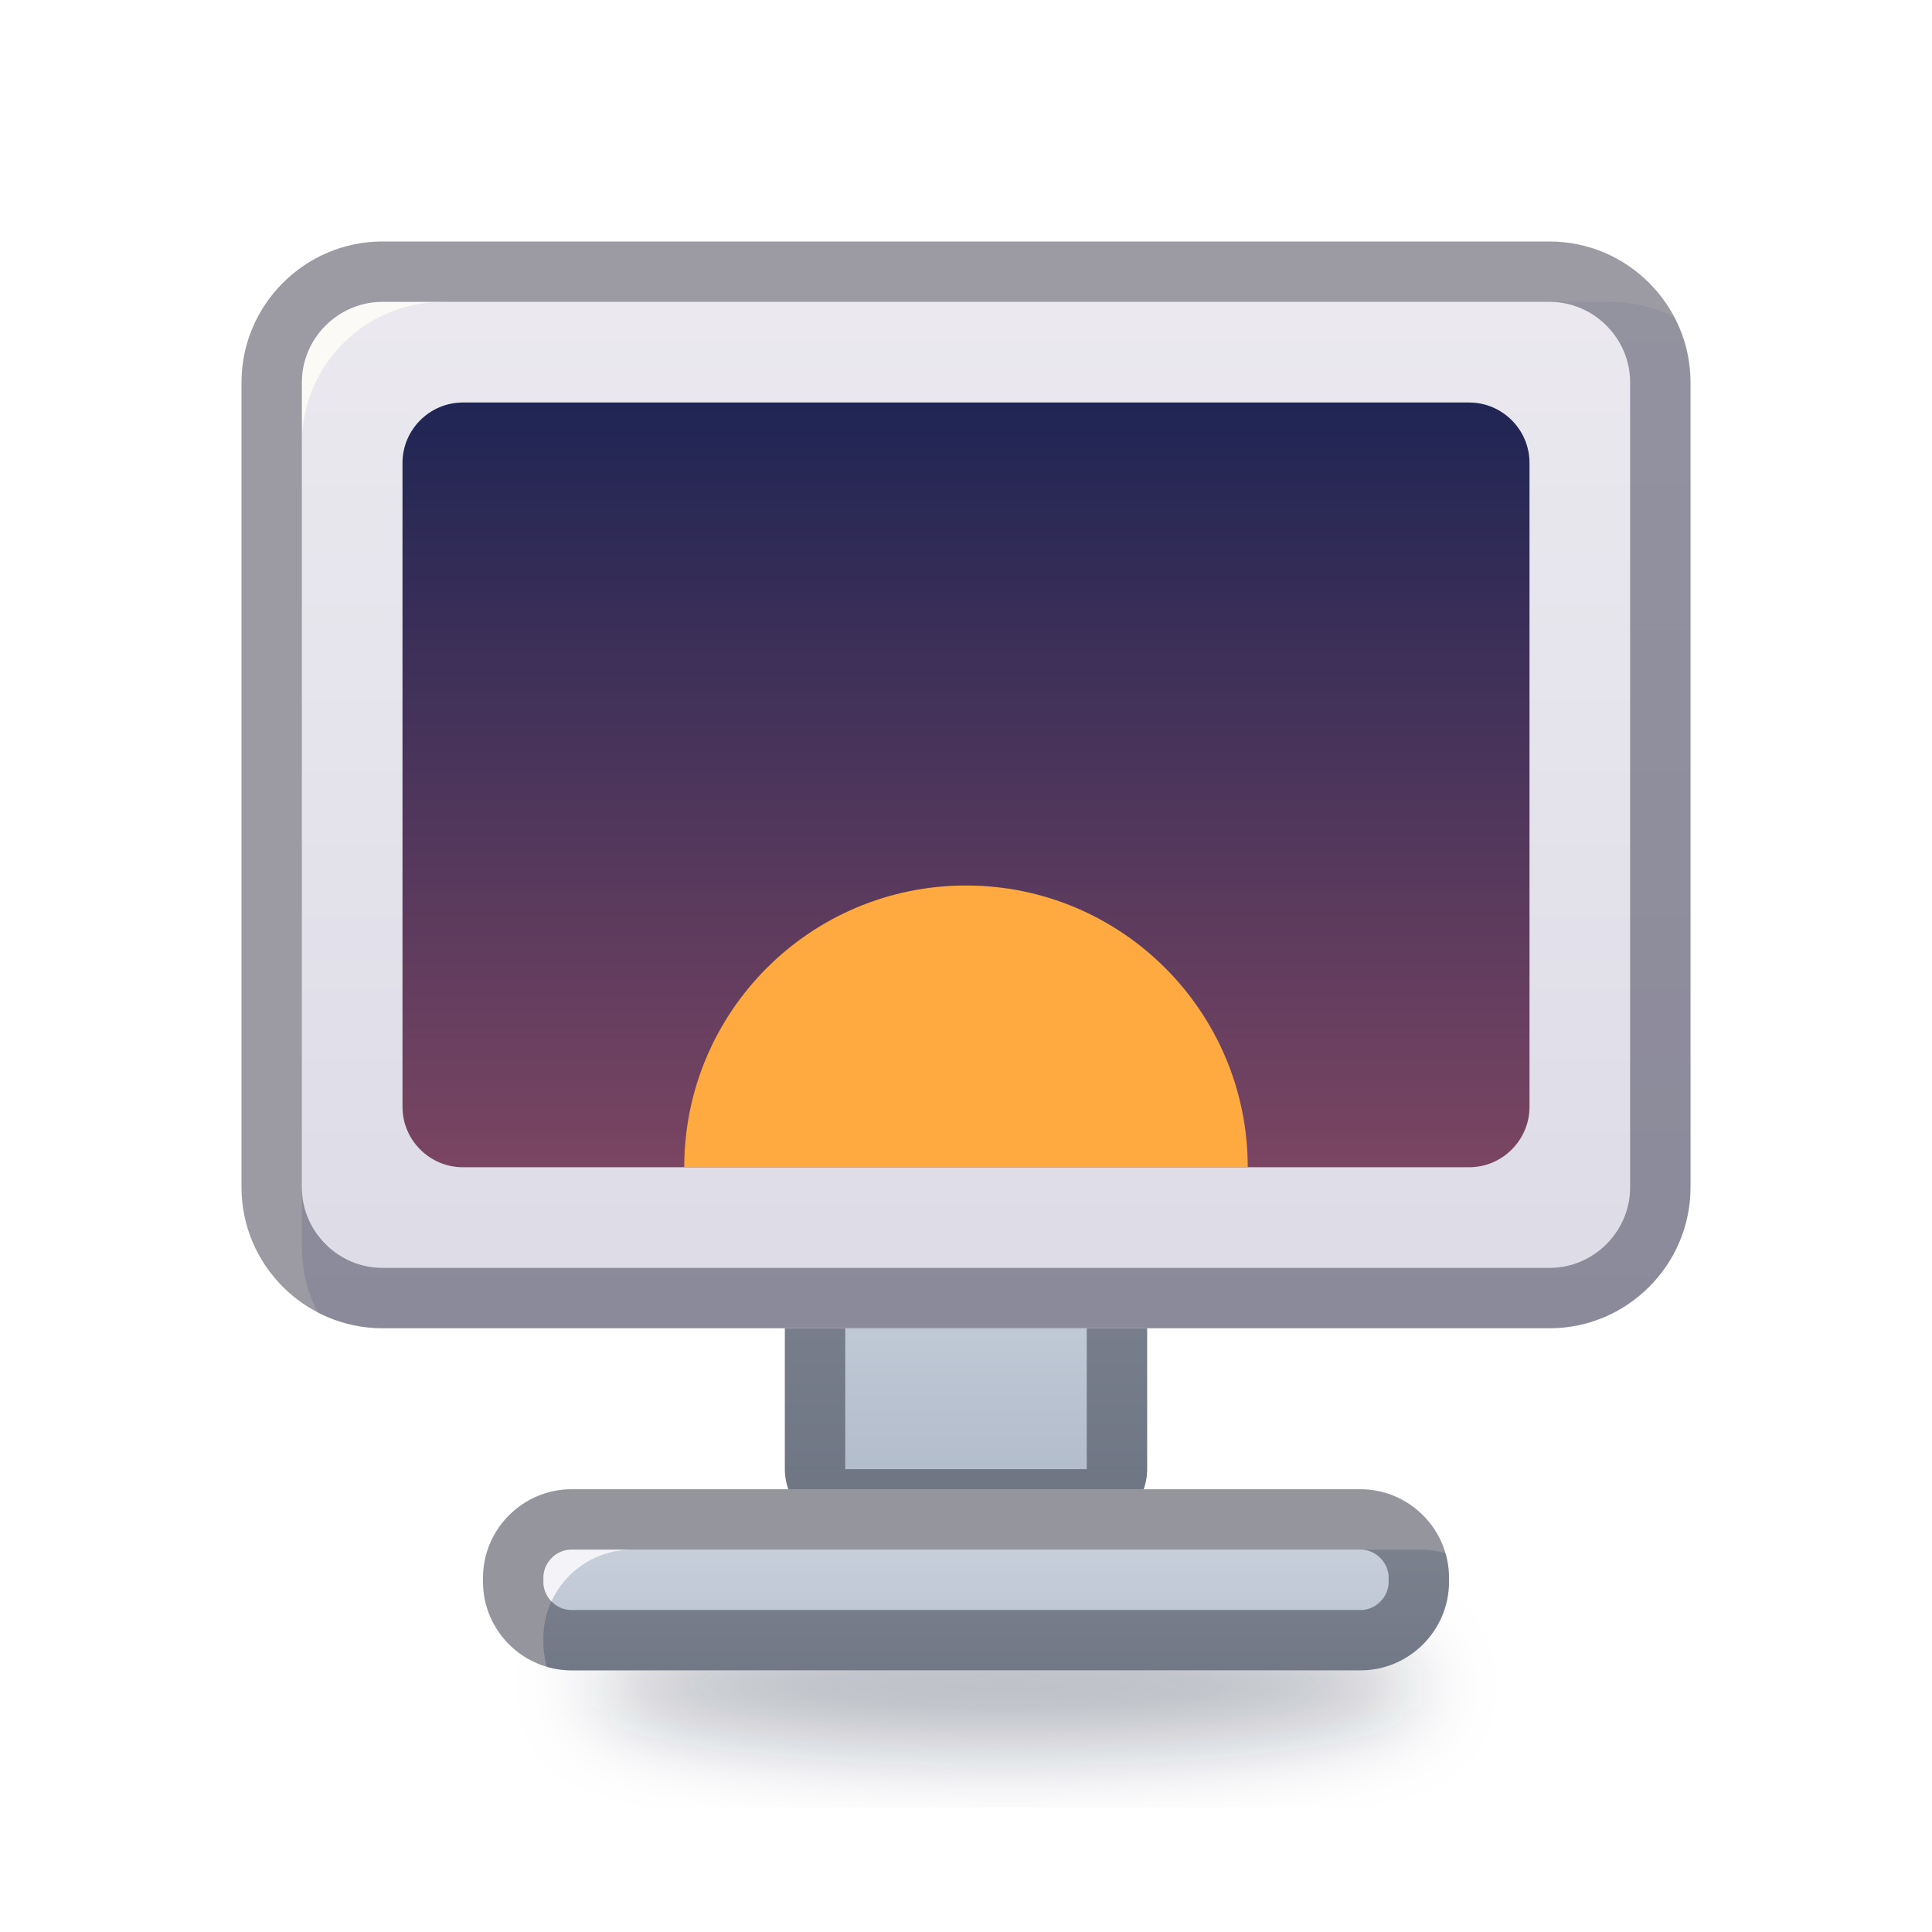
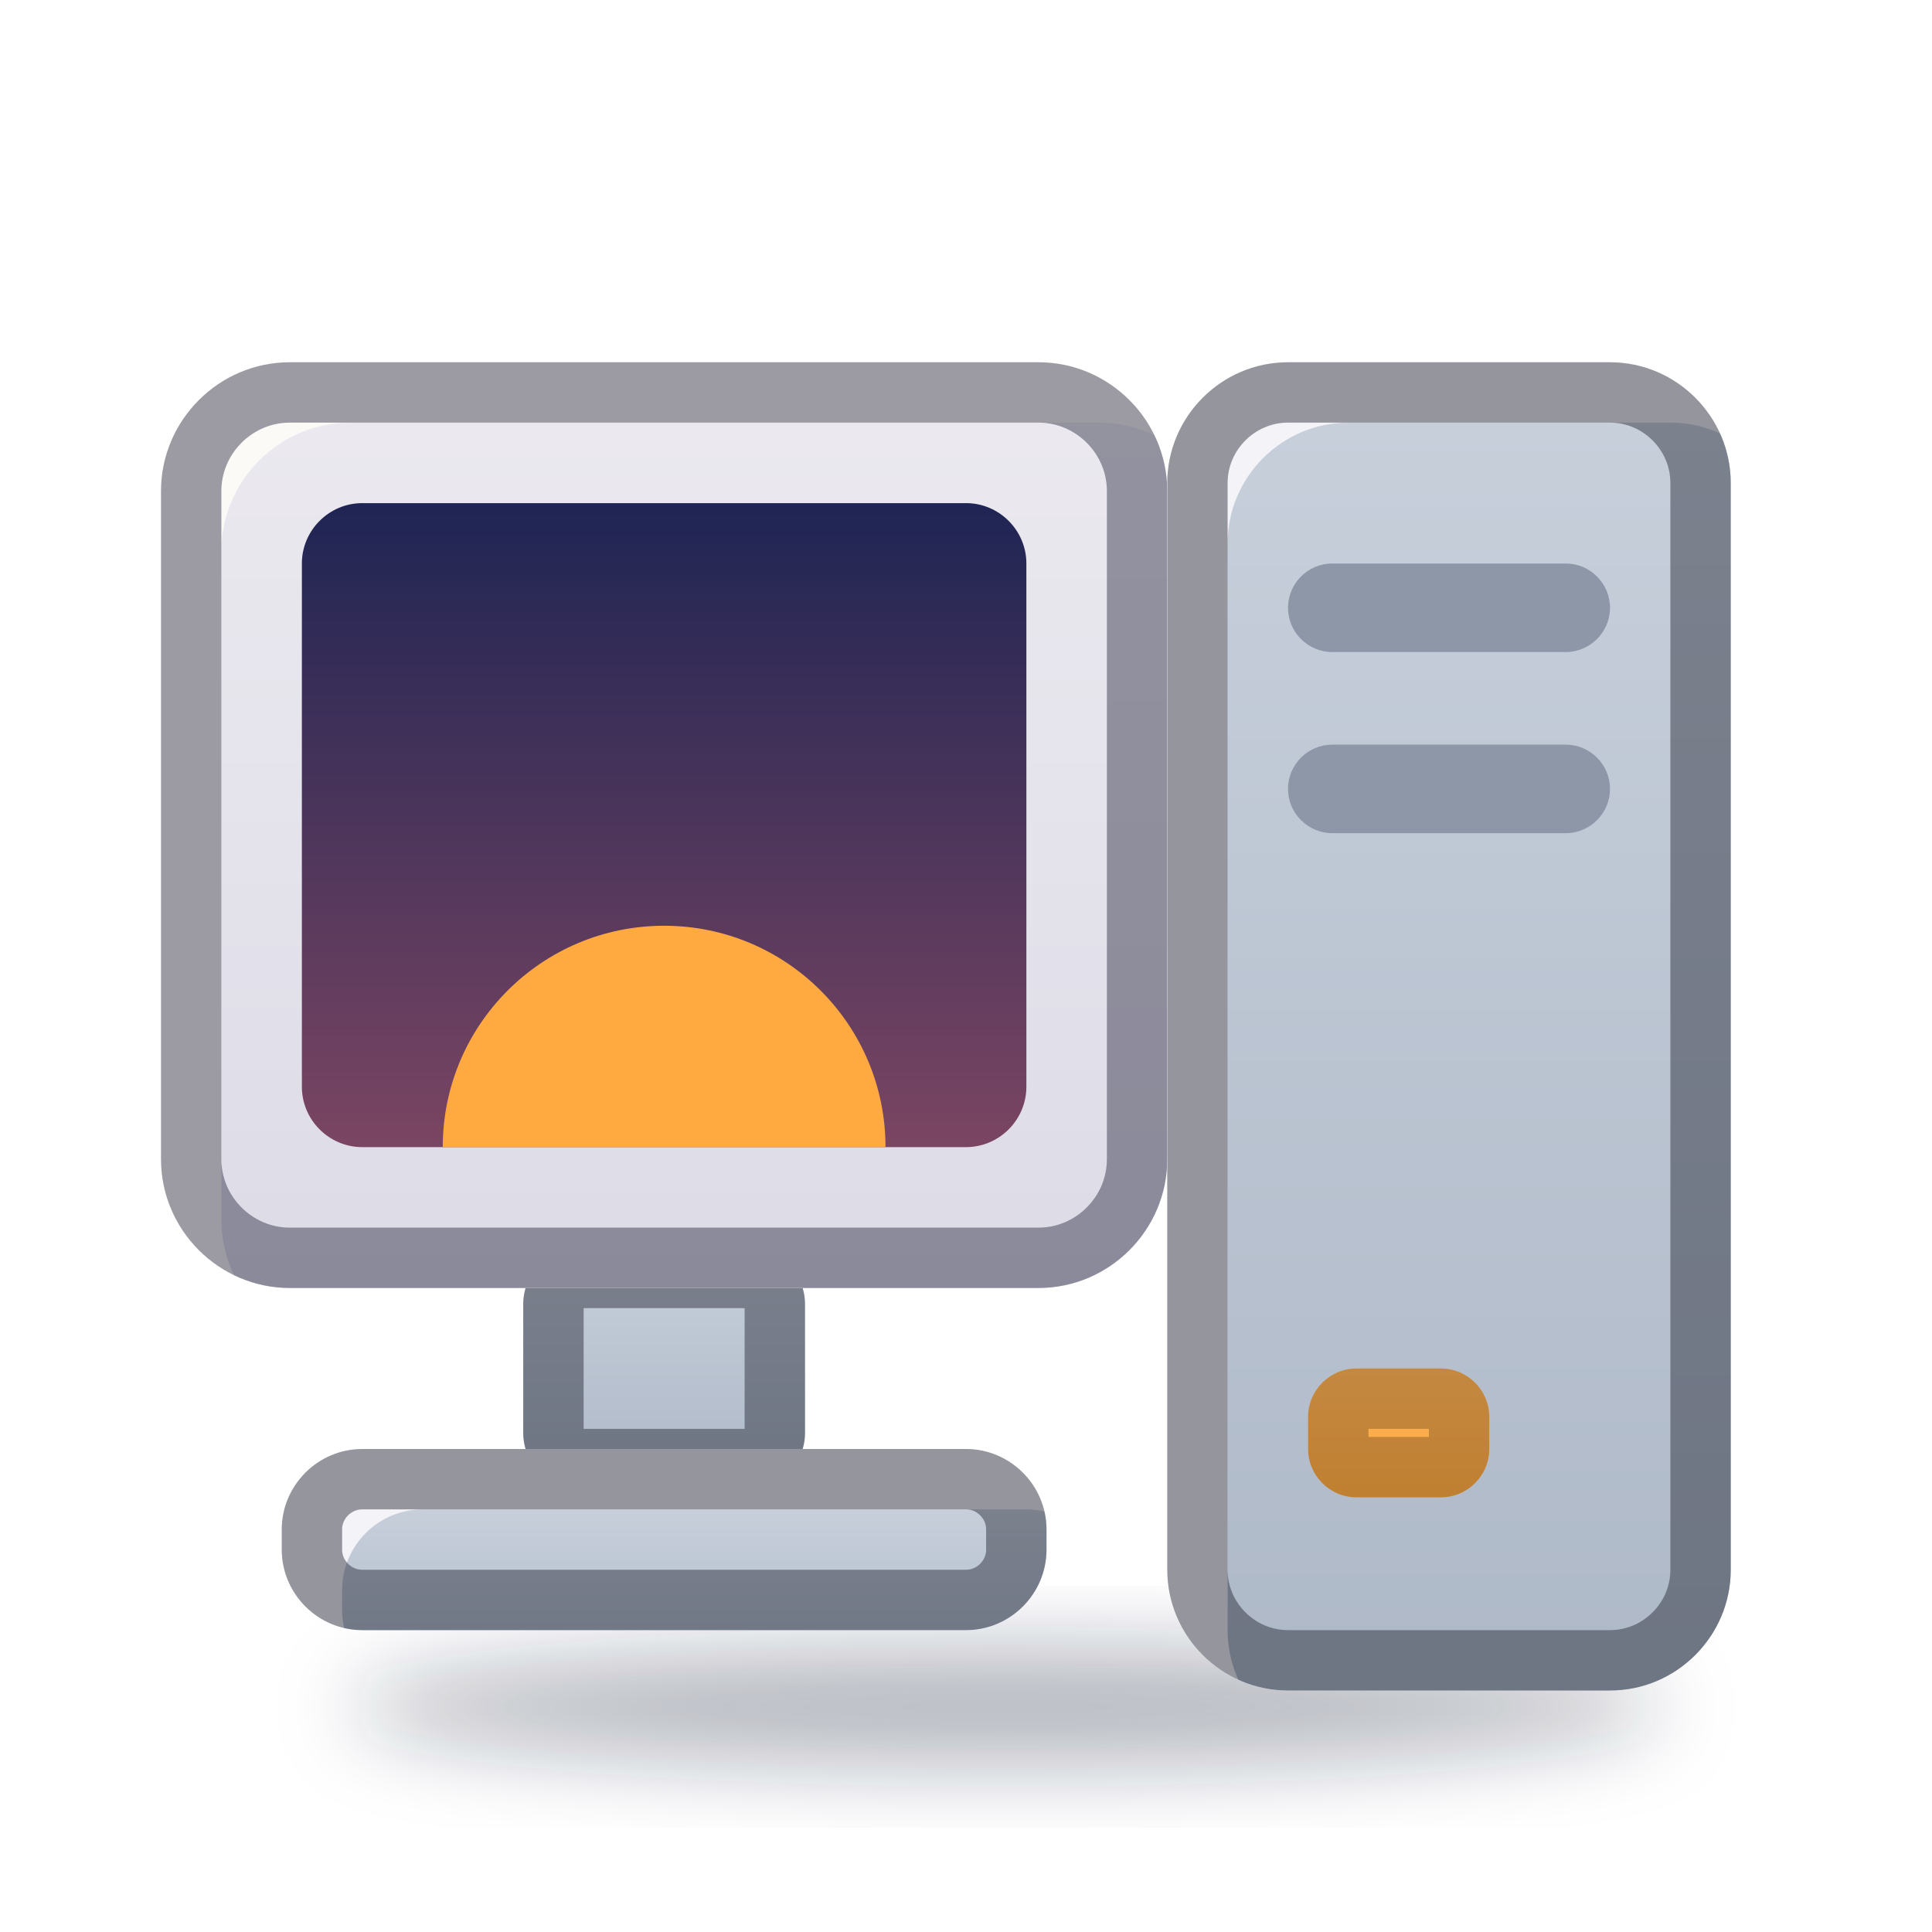
<svg xmlns="http://www.w3.org/2000/svg" viewBox="0 0 48 48" width="48" height="48">
  <defs>
    <filter id="e-mycomputer-32-b1" x="-50%" y="-50%" width="200%" height="200%">
      <feGaussianBlur stdDeviation="1" />
    </filter>
    <linearGradient id="e-mycomputer-32-gc7cfdbadb8c7" x1="0" y1="0" x2="0" y2="1">
      <stop offset="0" stop-color="#c7cfdb" />
      <stop offset="1" stop-color="#adb8c7" />
    </linearGradient>
    <clipPath id="e-mycomputer-32-c1">
-       <path d="M19.5 32.5 C19.5 31.675 20.175 31 21 31 L27 31 C27.825 31 28.5 31.675 28.5 32.5 L28.5 36.5 C28.5 37.325 27.825 38 27 38 L21 38 C20.175 38 19.5 37.325 19.5 36.5 Z" clip-rule="evenodd" />
+       <path d="M29 12 C29 10.35 30.35 9 32 9 L40 9 C41.65 9 43 10.35 43 12 L43 39 C43 40.65 41.65 42 40 42 L32 42 C30.35 42 29 40.65 29 39 Z" clip-rule="evenodd" />
    </clipPath>
+     <linearGradient id="e-mycomputer-32-gffb55af7a53e" x1="0" y1="0" x2="0" y2="1">
+       <stop offset="0" stop-color="#ffb55a" />
+       <stop offset="1" stop-color="#f7a53e" />
+     </linearGradient>
    <clipPath id="e-mycomputer-32-c2">
-       <path d="M12 39.2 C12 37.99 12.99 37 14.2 37 L33.8 37 C35.01 37 36 37.99 36 39.2 L36 39.3 C36 40.51 35.01 41.5 33.8 41.5 L14.2 41.5 C12.99 41.5 12 40.51 12 39.3 Z" clip-rule="evenodd" />
+       <path d="M32.5 35.2 C32.5 34.54 33.04 34 33.7 34 L35.8 34 C36.46 34 37 34.54 37 35.2 L37 36 C37 36.66 36.46 37.2 35.8 37.2 L33.7 37.2 C33.04 37.2 32.5 36.66 32.5 36 Z" clip-rule="evenodd" />
+     </clipPath>
+     <clipPath id="e-mycomputer-32-c3">
+       <path d="M13 32.4 C13 31.63 13.63 31 14.4 31 L18.6 31 C19.37 31 20 31.63 20 32.4 L20 35.6 C20 36.37 19.37 37 18.6 37 L14.4 37 C13.63 37 13 36.37 13 35.6 Z" clip-rule="evenodd" />
+     </clipPath>
+     <clipPath id="e-mycomputer-32-c4">
+       <path d="M7 38 C7 36.9 7.9 36 9 36 L24 36 C25.1 36 26 36.9 26 38 L26 38.5 C26 39.6 25.1 40.5 24 40.5 L9 40.5 C7.9 40.5 7 39.6 7 38.5 Z" clip-rule="evenodd" />
    </clipPath>
    <linearGradient id="e-mycomputer-32-gebe9efdcdae6" x1="0" y1="0" x2="0" y2="1">
      <stop offset="0" stop-color="#ebe9ef" />
      <stop offset="1" stop-color="#dcdae6" />
    </linearGradient>
-     <clipPath id="e-mycomputer-32-c3">
-       <path d="M6 9.5 C6 7.575 7.575 6 9.5 6 L38.5 6 C40.425 6 42 7.575 42 9.5 L42 29.5 C42 31.425 40.425 33 38.5 33 L9.5 33 C7.575 33 6 31.425 6 29.5 Z" clip-rule="evenodd" />
+     <clipPath id="e-mycomputer-32-c5">
+       <path d="M4 12.2 C4 10.44 5.44 9 7.2 9 L25.8 9 C27.56 9 29 10.44 29 12.2 L29 28.8 C29 30.56 27.56 32 25.8 32 L7.2 32 C5.44 32 4 30.56 4 28.8 Z" clip-rule="evenodd" />
    </clipPath>
    <linearGradient id="e-mycomputer-32-g1f25547a4562" x1="0" y1="0" x2="0" y2="1">
      <stop offset="0" stop-color="#1f2554" />
      <stop offset="1" stop-color="#7a4562" />
    </linearGradient>
  </defs>
-   <ellipse cx="25" cy="41.9" rx="10.32" ry="1.5" fill="#0a1230" opacity="0.3" filter="url(#e-mycomputer-32-b1)" />
-   <path d="M19.5 32.5 C19.5 31.675 20.175 31 21 31 L27 31 C27.825 31 28.5 31.675 28.5 32.5 L28.5 36.5 C28.5 37.325 27.825 38 27 38 L21 38 C20.175 38 19.5 37.325 19.5 36.5 Z" fill="url(#e-mycomputer-32-gc7cfdbadb8c7)" fill-rule="evenodd" />
+   <ellipse cx="25" cy="42.4" rx="16.34" ry="1.5" fill="#0a1230" opacity="0.3" filter="url(#e-mycomputer-32-b1)" />
+   <path d="M29 12 C29 10.35 30.35 9 32 9 L40 9 C41.65 9 43 10.35 43 12 L43 39 C43 40.65 41.65 42 40 42 L32 42 C30.35 42 29 40.65 29 39 Z" fill="#f4f4f8" fill-rule="evenodd" />
  <g clip-path="url(#e-mycomputer-32-c1)">
-     <path d="M19.5 32.5 C19.5 31.675 20.175 31 21 31 L27 31 C27.825 31 28.5 31.675 28.5 32.5 L28.5 36.5 C28.5 37.325 27.825 38 27 38 L21 38 C20.175 38 19.5 37.325 19.5 36.5 Z" fill="none" stroke="#1f2230" stroke-width="3" stroke-opacity="0.45" />
+     <path d="M29 12 C29 10.35 30.35 9 32 9 L40 9 C41.65 9 43 10.35 43 12 L43 39 C43 40.65 41.65 42 40 42 L32 42 C30.35 42 29 40.65 29 39 Z" fill="url(#e-mycomputer-32-gc7cfdbadb8c7)" fill-rule="evenodd" transform="translate(1.5 1.5)" />
  </g>
-   <path d="M12 39.2 C12 37.99 12.99 37 14.2 37 L33.8 37 C35.01 37 36 37.99 36 39.2 L36 39.3 C36 40.51 35.01 41.5 33.8 41.5 L14.2 41.5 C12.99 41.5 12 40.51 12 39.3 Z" fill="#f4f4f8" fill-rule="evenodd" />
+   <g clip-path="url(#e-mycomputer-32-c1)">
+     <path d="M29 12 C29 10.35 30.35 9 32 9 L40 9 C41.65 9 43 10.35 43 12 L43 39 C43 40.65 41.65 42 40 42 L32 42 C30.35 42 29 40.65 29 39 Z" fill="none" stroke="#1f2230" stroke-width="3" stroke-opacity="0.45" />
+   </g>
+   <path d="M32 15.1 C32 14.495 32.495 14 33.1 14 L38.9 14 C39.505 14 40 14.495 40 15.1 L40 15.1 C40 15.705 39.505 16.2 38.9 16.2 L33.1 16.2 C32.495 16.2 32 15.705 32 15.1 Z" fill="#8d97a8" fill-rule="evenodd" />
+   <path d="M32 19.6 C32 18.995 32.495 18.5 33.1 18.5 L38.9 18.5 C39.505 18.5 40 18.995 40 19.6 L40 19.6 C40 20.205 39.505 20.7 38.9 20.7 L33.1 20.7 C32.495 20.7 32 20.205 32 19.6 Z" fill="#8d97a8" fill-rule="evenodd" />
+   <path d="M32.5 35.2 C32.5 34.54 33.04 34 33.7 34 L35.8 34 C36.46 34 37 34.54 37 35.2 L37 36 C37 36.66 36.46 37.2 35.8 37.2 L33.7 37.2 C33.04 37.2 32.5 36.66 32.5 36 Z" fill="url(#e-mycomputer-32-gffb55af7a53e)" fill-rule="evenodd" />
  <g clip-path="url(#e-mycomputer-32-c2)">
-     <path d="M12 39.2 C12 37.99 12.99 37 14.2 37 L33.8 37 C35.01 37 36 37.99 36 39.2 L36 39.3 C36 40.51 35.01 41.5 33.8 41.5 L14.2 41.5 C12.99 41.5 12 40.51 12 39.3 Z" fill="url(#e-mycomputer-32-gc7cfdbadb8c7)" fill-rule="evenodd" transform="translate(1.5 1.5)" />
+     <path d="M32.5 35.2 C32.5 34.54 33.04 34 33.7 34 L35.8 34 C36.46 34 37 34.54 37 35.2 L37 36 C37 36.66 36.46 37.2 35.8 37.2 L33.7 37.2 C33.04 37.2 32.5 36.66 32.5 36 Z" fill="none" stroke="#7d5422" stroke-width="3" stroke-opacity="0.45" />
  </g>
-   <g clip-path="url(#e-mycomputer-32-c2)">
-     <path d="M12 39.2 C12 37.99 12.99 37 14.2 37 L33.8 37 C35.01 37 36 37.99 36 39.2 L36 39.3 C36 40.51 35.01 41.5 33.8 41.5 L14.2 41.5 C12.99 41.5 12 40.51 12 39.3 Z" fill="none" stroke="#1f2230" stroke-width="3" stroke-opacity="0.45" />
+   <path d="M13 32.4 C13 31.63 13.63 31 14.4 31 L18.6 31 C19.37 31 20 31.63 20 32.4 L20 35.6 C20 36.37 19.37 37 18.6 37 L14.4 37 C13.63 37 13 36.37 13 35.6 Z" fill="url(#e-mycomputer-32-gc7cfdbadb8c7)" fill-rule="evenodd" />
+   <g clip-path="url(#e-mycomputer-32-c3)">
+     <path d="M13 32.4 C13 31.63 13.63 31 14.4 31 L18.6 31 C19.37 31 20 31.63 20 32.4 L20 35.6 C20 36.37 19.37 37 18.6 37 L14.4 37 C13.63 37 13 36.37 13 35.6 Z" fill="none" stroke="#1f2230" stroke-width="3" stroke-opacity="0.45" />
  </g>
-   <path d="M6 9.5 C6 7.575 7.575 6 9.5 6 L38.5 6 C40.425 6 42 7.575 42 9.5 L42 29.5 C42 31.425 40.425 33 38.5 33 L9.5 33 C7.575 33 6 31.425 6 29.5 Z" fill="#fbfaf6" fill-rule="evenodd" />
-   <g clip-path="url(#e-mycomputer-32-c3)">
-     <path d="M6 9.5 C6 7.575 7.575 6 9.5 6 L38.5 6 C40.425 6 42 7.575 42 9.5 L42 29.5 C42 31.425 40.425 33 38.5 33 L9.5 33 C7.575 33 6 31.425 6 29.5 Z" fill="url(#e-mycomputer-32-gebe9efdcdae6)" fill-rule="evenodd" transform="translate(1.5 1.5)" />
+   <path d="M7 38 C7 36.9 7.9 36 9 36 L24 36 C25.1 36 26 36.9 26 38 L26 38.5 C26 39.6 25.1 40.5 24 40.5 L9 40.5 C7.9 40.5 7 39.6 7 38.5 Z" fill="#f4f4f8" fill-rule="evenodd" />
+   <g clip-path="url(#e-mycomputer-32-c4)">
+     <path d="M7 38 C7 36.9 7.9 36 9 36 L24 36 C25.1 36 26 36.9 26 38 L26 38.5 C26 39.6 25.1 40.5 24 40.5 L9 40.5 C7.9 40.5 7 39.6 7 38.5 Z" fill="url(#e-mycomputer-32-gc7cfdbadb8c7)" fill-rule="evenodd" transform="translate(1.5 1.5)" />
  </g>
-   <g clip-path="url(#e-mycomputer-32-c3)">
-     <path d="M6 9.5 C6 7.575 7.575 6 9.5 6 L38.5 6 C40.425 6 42 7.575 42 9.5 L42 29.5 C42 31.425 40.425 33 38.5 33 L9.5 33 C7.575 33 6 31.425 6 29.5 Z" fill="none" stroke="#2a2840" stroke-width="3" stroke-opacity="0.45" />
+   <g clip-path="url(#e-mycomputer-32-c4)">
+     <path d="M7 38 C7 36.9 7.9 36 9 36 L24 36 C25.1 36 26 36.9 26 38 L26 38.5 C26 39.6 25.1 40.5 24 40.5 L9 40.5 C7.9 40.5 7 39.6 7 38.5 Z" fill="none" stroke="#1f2230" stroke-width="3" stroke-opacity="0.45" />
  </g>
-   <path d="M10 11.5 C10 10.675 10.675 10 11.5 10 L36.5 10 C37.325 10 38 10.675 38 11.5 L38 27.5 C38 28.325 37.325 29 36.5 29 L11.5 29 C10.675 29 10 28.325 10 27.5 Z" fill="url(#e-mycomputer-32-g1f25547a4562)" />
-   <path d="M17 29 a7 7 0 0 1 14 0 Z" fill="#ffaa40" fill-rule="evenodd" />
+   <path d="M4 12.2 C4 10.44 5.44 9 7.2 9 L25.8 9 C27.56 9 29 10.44 29 12.2 L29 28.8 C29 30.56 27.56 32 25.8 32 L7.2 32 C5.44 32 4 30.56 4 28.8 Z" fill="#fbfaf6" fill-rule="evenodd" />
+   <g clip-path="url(#e-mycomputer-32-c5)">
+     <path d="M4 12.2 C4 10.44 5.44 9 7.2 9 L25.8 9 C27.56 9 29 10.44 29 12.2 L29 28.8 C29 30.56 27.56 32 25.8 32 L7.2 32 C5.44 32 4 30.56 4 28.8 Z" fill="url(#e-mycomputer-32-gebe9efdcdae6)" fill-rule="evenodd" transform="translate(1.5 1.5)" />
+   </g>
+   <g clip-path="url(#e-mycomputer-32-c5)">
+     <path d="M4 12.2 C4 10.44 5.44 9 7.2 9 L25.8 9 C27.56 9 29 10.44 29 12.2 L29 28.8 C29 30.56 27.56 32 25.8 32 L7.2 32 C5.44 32 4 30.56 4 28.8 Z" fill="none" stroke="#2a2840" stroke-width="3" stroke-opacity="0.45" />
+   </g>
+   <path d="M7.5 14 C7.5 13.175 8.175 12.5 9 12.5 L24 12.5 C24.825 12.5 25.5 13.175 25.5 14 L25.5 27 C25.5 27.825 24.825 28.5 24 28.5 L9 28.5 C8.175 28.5 7.5 27.825 7.5 27 Z" fill="url(#e-mycomputer-32-g1f25547a4562)" />
+   <path d="M11 28.5 a5.5 5.5 0 0 1 11 0 Z" fill="#ffaa40" fill-rule="evenodd" />
</svg>
